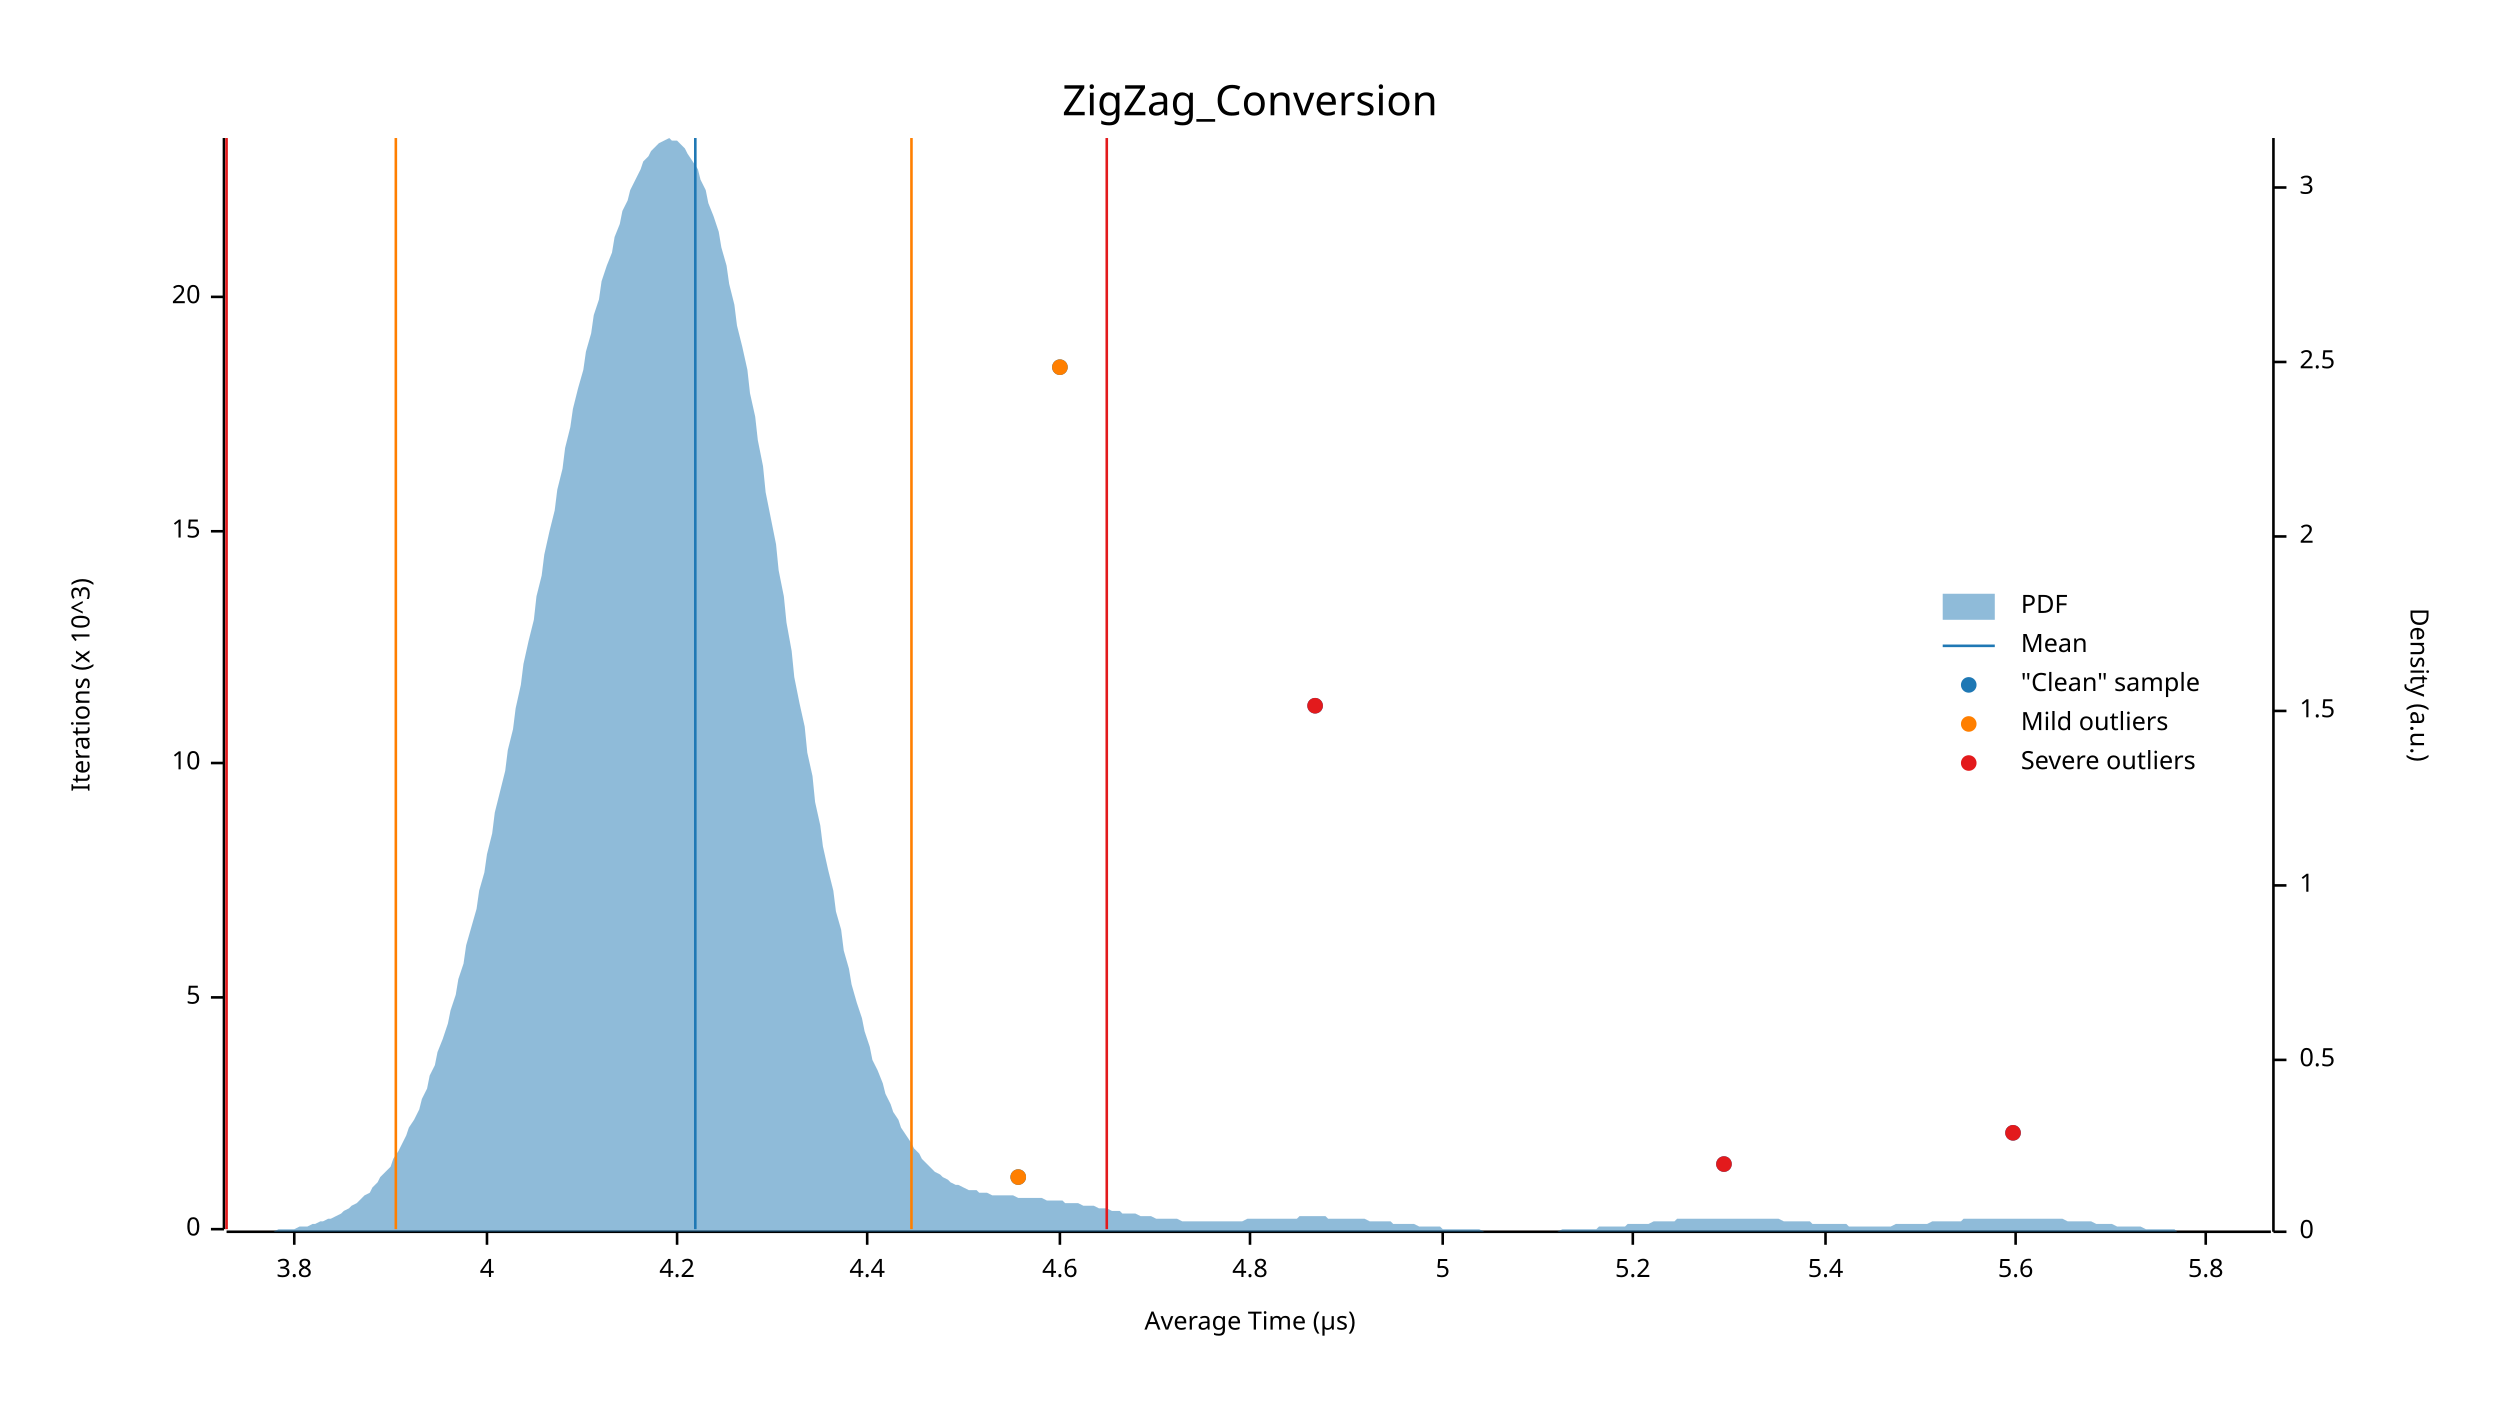
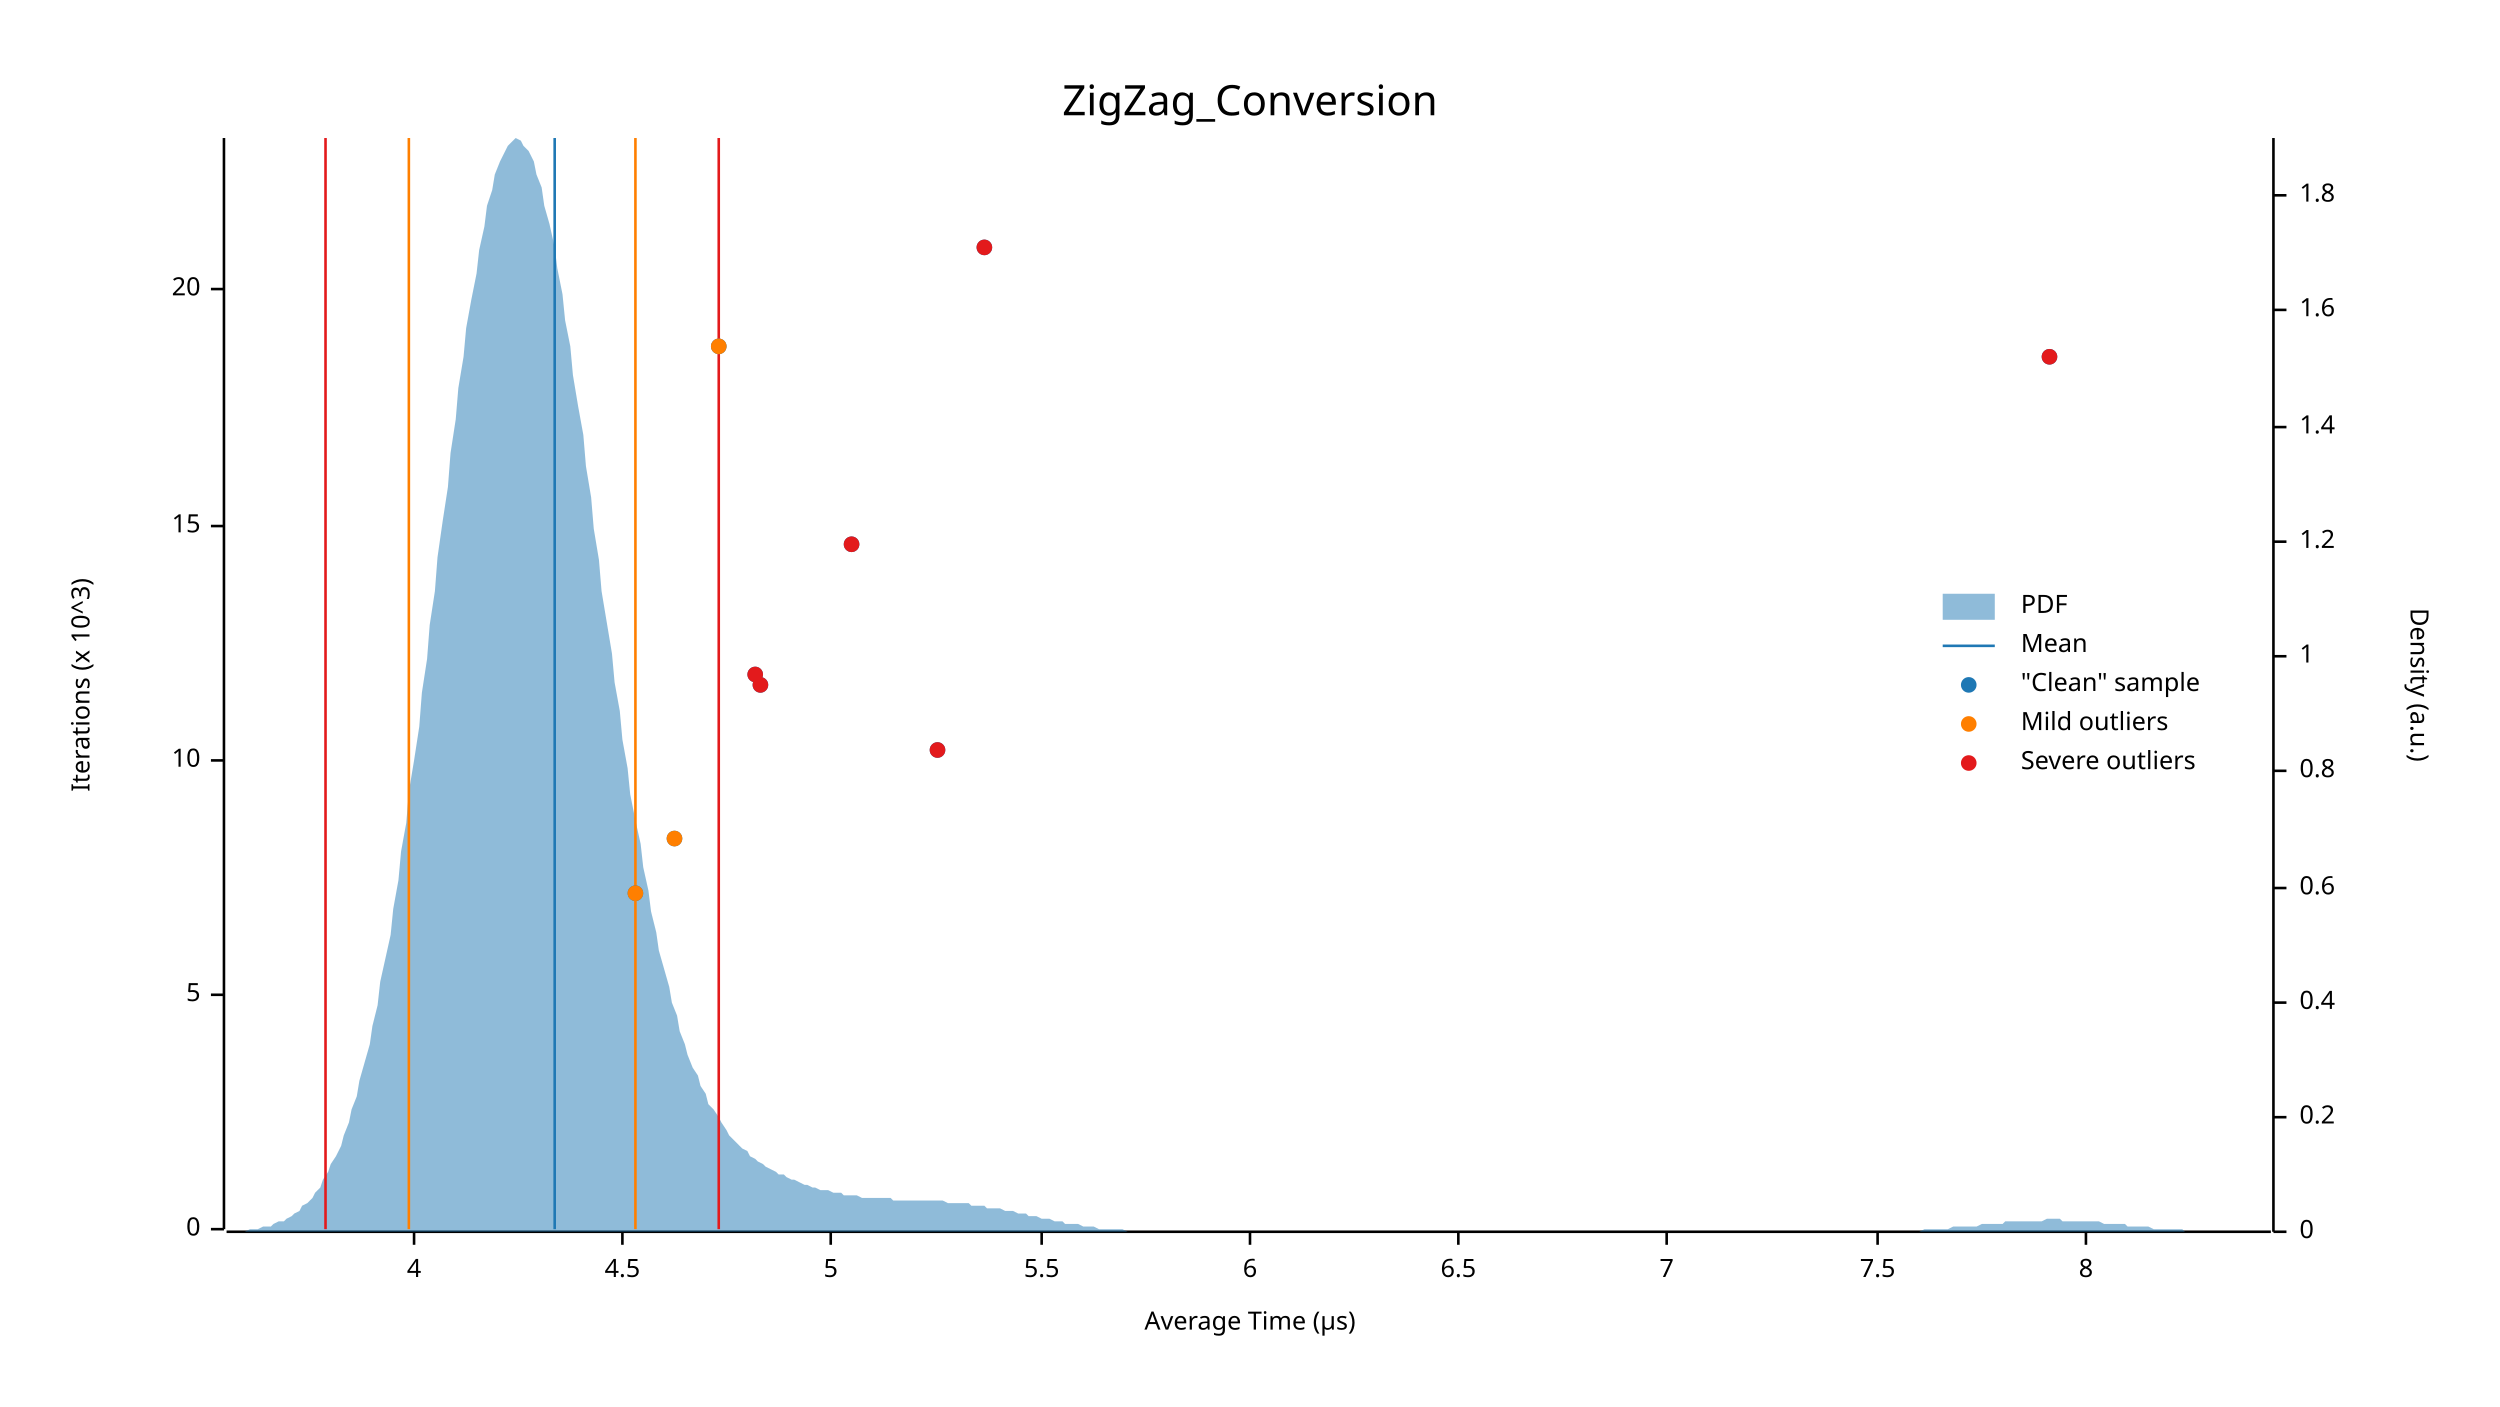
<svg xmlns="http://www.w3.org/2000/svg" width="960" height="540" viewBox="0 0 960 540">
  <text x="480" y="32" dy="0.76em" text-anchor="middle" font-family="sans-serif" font-size="16.129" opacity="1" fill="#000000">
ZigZag_Conversion
</text>
  <text x="27" y="263" dy="0.76em" text-anchor="middle" font-family="sans-serif" font-size="9.677" opacity="1" fill="#000000" transform="rotate(270, 27, 263)">
Iterations (x 10^3)
</text>
  <text x="480" y="513" dy="-0.5ex" text-anchor="middle" font-family="sans-serif" font-size="9.677" opacity="1" fill="#000000">
Average Time (µs)
</text>
  <polyline fill="none" opacity="1" stroke="#000000" stroke-width="1" points="86,53 86,472 " />
  <text x="77" y="472" dy="0.5ex" text-anchor="end" font-family="sans-serif" font-size="9.677" opacity="1" fill="#000000">
0
</text>
  <polyline fill="none" opacity="1" stroke="#000000" stroke-width="1" points="81,472 86,472 " />
-   <text x="77" y="383" dy="0.5ex" text-anchor="end" font-family="sans-serif" font-size="9.677" opacity="1" fill="#000000">
+   <text x="77" y="382" dy="0.5ex" text-anchor="end" font-family="sans-serif" font-size="9.677" opacity="1" fill="#000000">
5
</text>
-   <polyline fill="none" opacity="1" stroke="#000000" stroke-width="1" points="81,383 86,383 " />
-   <text x="77" y="293" dy="0.5ex" text-anchor="end" font-family="sans-serif" font-size="9.677" opacity="1" fill="#000000">
+   <polyline fill="none" opacity="1" stroke="#000000" stroke-width="1" points="81,382 86,382 " />
+   <text x="77" y="292" dy="0.5ex" text-anchor="end" font-family="sans-serif" font-size="9.677" opacity="1" fill="#000000">
10
</text>
-   <polyline fill="none" opacity="1" stroke="#000000" stroke-width="1" points="81,293 86,293 " />
-   <text x="77" y="204" dy="0.5ex" text-anchor="end" font-family="sans-serif" font-size="9.677" opacity="1" fill="#000000">
+   <polyline fill="none" opacity="1" stroke="#000000" stroke-width="1" points="81,292 86,292 " />
+   <text x="77" y="202" dy="0.5ex" text-anchor="end" font-family="sans-serif" font-size="9.677" opacity="1" fill="#000000">
15
</text>
-   <polyline fill="none" opacity="1" stroke="#000000" stroke-width="1" points="81,204 86,204 " />
-   <text x="77" y="114" dy="0.5ex" text-anchor="end" font-family="sans-serif" font-size="9.677" opacity="1" fill="#000000">
+   <polyline fill="none" opacity="1" stroke="#000000" stroke-width="1" points="81,202 86,202 " />
+   <text x="77" y="111" dy="0.5ex" text-anchor="end" font-family="sans-serif" font-size="9.677" opacity="1" fill="#000000">
20
</text>
-   <polyline fill="none" opacity="1" stroke="#000000" stroke-width="1" points="81,114 86,114 " />
+   <polyline fill="none" opacity="1" stroke="#000000" stroke-width="1" points="81,111 86,111 " />
  <polyline fill="none" opacity="1" stroke="#000000" stroke-width="1" points="87,473 872,473 " />
-   <text x="113" y="483" dy="0.76em" text-anchor="middle" font-family="sans-serif" font-size="9.677" opacity="1" fill="#000000">
- 3.8
- </text>
-   <polyline fill="none" opacity="1" stroke="#000000" stroke-width="1" points="113,473 113,478 " />
-   <text x="187" y="483" dy="0.76em" text-anchor="middle" font-family="sans-serif" font-size="9.677" opacity="1" fill="#000000">
+   <text x="159" y="483" dy="0.76em" text-anchor="middle" font-family="sans-serif" font-size="9.677" opacity="1" fill="#000000">
4
</text>
-   <polyline fill="none" opacity="1" stroke="#000000" stroke-width="1" points="187,473 187,478 " />
-   <text x="260" y="483" dy="0.76em" text-anchor="middle" font-family="sans-serif" font-size="9.677" opacity="1" fill="#000000">
- 4.2
+   <polyline fill="none" opacity="1" stroke="#000000" stroke-width="1" points="159,473 159,478 " />
+   <text x="239" y="483" dy="0.76em" text-anchor="middle" font-family="sans-serif" font-size="9.677" opacity="1" fill="#000000">
+ 4.5
</text>
-   <polyline fill="none" opacity="1" stroke="#000000" stroke-width="1" points="260,473 260,478 " />
-   <text x="333" y="483" dy="0.76em" text-anchor="middle" font-family="sans-serif" font-size="9.677" opacity="1" fill="#000000">
- 4.4
+   <polyline fill="none" opacity="1" stroke="#000000" stroke-width="1" points="239,473 239,478 " />
+   <text x="319" y="483" dy="0.76em" text-anchor="middle" font-family="sans-serif" font-size="9.677" opacity="1" fill="#000000">
+ 5
</text>
-   <polyline fill="none" opacity="1" stroke="#000000" stroke-width="1" points="333,473 333,478 " />
-   <text x="407" y="483" dy="0.76em" text-anchor="middle" font-family="sans-serif" font-size="9.677" opacity="1" fill="#000000">
- 4.6
+   <polyline fill="none" opacity="1" stroke="#000000" stroke-width="1" points="319,473 319,478 " />
+   <text x="400" y="483" dy="0.76em" text-anchor="middle" font-family="sans-serif" font-size="9.677" opacity="1" fill="#000000">
+ 5.5
</text>
-   <polyline fill="none" opacity="1" stroke="#000000" stroke-width="1" points="407,473 407,478 " />
+   <polyline fill="none" opacity="1" stroke="#000000" stroke-width="1" points="400,473 400,478 " />
  <text x="480" y="483" dy="0.76em" text-anchor="middle" font-family="sans-serif" font-size="9.677" opacity="1" fill="#000000">
- 4.8
+ 6
</text>
  <polyline fill="none" opacity="1" stroke="#000000" stroke-width="1" points="480,473 480,478 " />
-   <text x="554" y="483" dy="0.76em" text-anchor="middle" font-family="sans-serif" font-size="9.677" opacity="1" fill="#000000">
- 5
+   <text x="560" y="483" dy="0.76em" text-anchor="middle" font-family="sans-serif" font-size="9.677" opacity="1" fill="#000000">
+ 6.5
</text>
-   <polyline fill="none" opacity="1" stroke="#000000" stroke-width="1" points="554,473 554,478 " />
-   <text x="627" y="483" dy="0.76em" text-anchor="middle" font-family="sans-serif" font-size="9.677" opacity="1" fill="#000000">
- 5.2
+   <polyline fill="none" opacity="1" stroke="#000000" stroke-width="1" points="560,473 560,478 " />
+   <text x="640" y="483" dy="0.76em" text-anchor="middle" font-family="sans-serif" font-size="9.677" opacity="1" fill="#000000">
+ 7
</text>
-   <polyline fill="none" opacity="1" stroke="#000000" stroke-width="1" points="627,473 627,478 " />
-   <text x="701" y="483" dy="0.76em" text-anchor="middle" font-family="sans-serif" font-size="9.677" opacity="1" fill="#000000">
- 5.4
+   <polyline fill="none" opacity="1" stroke="#000000" stroke-width="1" points="640,473 640,478 " />
+   <text x="721" y="483" dy="0.76em" text-anchor="middle" font-family="sans-serif" font-size="9.677" opacity="1" fill="#000000">
+ 7.5
</text>
-   <polyline fill="none" opacity="1" stroke="#000000" stroke-width="1" points="701,473 701,478 " />
-   <text x="774" y="483" dy="0.76em" text-anchor="middle" font-family="sans-serif" font-size="9.677" opacity="1" fill="#000000">
- 5.6
+   <polyline fill="none" opacity="1" stroke="#000000" stroke-width="1" points="721,473 721,478 " />
+   <text x="801" y="483" dy="0.76em" text-anchor="middle" font-family="sans-serif" font-size="9.677" opacity="1" fill="#000000">
+ 8
</text>
-   <polyline fill="none" opacity="1" stroke="#000000" stroke-width="1" points="774,473 774,478 " />
-   <text x="847" y="483" dy="0.76em" text-anchor="middle" font-family="sans-serif" font-size="9.677" opacity="1" fill="#000000">
- 5.8
- </text>
-   <polyline fill="none" opacity="1" stroke="#000000" stroke-width="1" points="847,473 847,478 " />
+   <polyline fill="none" opacity="1" stroke="#000000" stroke-width="1" points="801,473 801,478 " />
  <text x="933" y="263" dy="0.76em" text-anchor="middle" font-family="sans-serif" font-size="9.677" opacity="1" fill="#000000" transform="rotate(90, 933, 263)">
Density (a.u.)
</text>
  <polyline fill="none" opacity="1" stroke="#000000" stroke-width="1" points="873,53 873,473 " />
  <text x="883" y="473" dy="0.5ex" text-anchor="start" font-family="sans-serif" font-size="9.677" opacity="1" fill="#000000">
0
</text>
  <polyline fill="none" opacity="1" stroke="#000000" stroke-width="1" points="873,473 878,473 " />
-   <text x="883" y="407" dy="0.5ex" text-anchor="start" font-family="sans-serif" font-size="9.677" opacity="1" fill="#000000">
- 0.5
+   <text x="883" y="429" dy="0.5ex" text-anchor="start" font-family="sans-serif" font-size="9.677" opacity="1" fill="#000000">
+ 0.2
</text>
-   <polyline fill="none" opacity="1" stroke="#000000" stroke-width="1" points="873,407 878,407 " />
-   <text x="883" y="340" dy="0.5ex" text-anchor="start" font-family="sans-serif" font-size="9.677" opacity="1" fill="#000000">
+   <polyline fill="none" opacity="1" stroke="#000000" stroke-width="1" points="873,429 878,429 " />
+   <text x="883" y="385" dy="0.5ex" text-anchor="start" font-family="sans-serif" font-size="9.677" opacity="1" fill="#000000">
+ 0.4
+ </text>
+   <polyline fill="none" opacity="1" stroke="#000000" stroke-width="1" points="873,385 878,385 " />
+   <text x="883" y="341" dy="0.5ex" text-anchor="start" font-family="sans-serif" font-size="9.677" opacity="1" fill="#000000">
+ 0.6
+ </text>
+   <polyline fill="none" opacity="1" stroke="#000000" stroke-width="1" points="873,341 878,341 " />
+   <text x="883" y="296" dy="0.5ex" text-anchor="start" font-family="sans-serif" font-size="9.677" opacity="1" fill="#000000">
+ 0.8
+ </text>
+   <polyline fill="none" opacity="1" stroke="#000000" stroke-width="1" points="873,296 878,296 " />
+   <text x="883" y="252" dy="0.5ex" text-anchor="start" font-family="sans-serif" font-size="9.677" opacity="1" fill="#000000">
1
</text>
-   <polyline fill="none" opacity="1" stroke="#000000" stroke-width="1" points="873,340 878,340 " />
-   <text x="883" y="273" dy="0.5ex" text-anchor="start" font-family="sans-serif" font-size="9.677" opacity="1" fill="#000000">
- 1.5
+   <polyline fill="none" opacity="1" stroke="#000000" stroke-width="1" points="873,252 878,252 " />
+   <text x="883" y="208" dy="0.5ex" text-anchor="start" font-family="sans-serif" font-size="9.677" opacity="1" fill="#000000">
+ 1.2
</text>
-   <polyline fill="none" opacity="1" stroke="#000000" stroke-width="1" points="873,273 878,273 " />
-   <text x="883" y="206" dy="0.5ex" text-anchor="start" font-family="sans-serif" font-size="9.677" opacity="1" fill="#000000">
- 2
+   <polyline fill="none" opacity="1" stroke="#000000" stroke-width="1" points="873,208 878,208 " />
+   <text x="883" y="164" dy="0.5ex" text-anchor="start" font-family="sans-serif" font-size="9.677" opacity="1" fill="#000000">
+ 1.4
</text>
-   <polyline fill="none" opacity="1" stroke="#000000" stroke-width="1" points="873,206 878,206 " />
-   <text x="883" y="139" dy="0.5ex" text-anchor="start" font-family="sans-serif" font-size="9.677" opacity="1" fill="#000000">
- 2.5
+   <polyline fill="none" opacity="1" stroke="#000000" stroke-width="1" points="873,164 878,164 " />
+   <text x="883" y="119" dy="0.5ex" text-anchor="start" font-family="sans-serif" font-size="9.677" opacity="1" fill="#000000">
+ 1.6
</text>
-   <polyline fill="none" opacity="1" stroke="#000000" stroke-width="1" points="873,139 878,139 " />
-   <text x="883" y="72" dy="0.5ex" text-anchor="start" font-family="sans-serif" font-size="9.677" opacity="1" fill="#000000">
- 3
+   <polyline fill="none" opacity="1" stroke="#000000" stroke-width="1" points="873,119 878,119 " />
+   <text x="883" y="75" dy="0.5ex" text-anchor="start" font-family="sans-serif" font-size="9.677" opacity="1" fill="#000000">
+ 1.8
</text>
-   <polyline fill="none" opacity="1" stroke="#000000" stroke-width="1" points="873,72 878,72 " />
-   <polygon opacity="0.5" fill="#1F78B4" points="87,473 88,473 90,473 91,473 93,473 94,473 96,473 98,473 99,473 101,473 102,473 104,473 105,473 107,472 109,472 110,472 112,472 113,472 115,471 116,471 118,471 120,470 121,470 123,469 124,469 126,468 127,468 129,467 131,466 132,465 134,464 135,463 137,462 138,461 140,459 142,458 143,456 145,454 146,452 148,450 150,448 151,445 153,442 154,440 156,436 157,433 159,430 161,426 162,422 164,418 165,413 167,409 168,404 170,399 172,393 173,388 175,382 176,376 178,370 179,363 181,356 183,349 184,342 186,335 187,328 189,320 190,312 192,304 194,296 195,288 197,280 198,272 200,263 201,255 203,246 205,238 206,229 208,221 209,213 211,204 213,196 214,188 216,180 217,172 219,164 220,157 222,149 224,142 225,135 227,128 228,121 230,115 231,108 233,102 235,97 236,91 238,86 239,81 241,77 242,73 244,69 246,65 247,62 249,60 250,58 252,56 253,55 255,54 257,53 258,54 260,54 261,55 263,57 264,59 266,62 268,65 269,69 271,73 272,78 274,83 276,89 277,95 279,102 280,109 282,117 283,125 285,133 287,142 288,151 290,160 291,169 293,179 294,189 296,199 298,209 299,219 301,229 302,239 304,250 305,260 307,270 309,279 310,289 312,298 313,308 315,317 316,325 318,334 320,342 321,350 323,357 324,365 326,372 327,378 329,385 331,391 332,396 334,402 335,407 337,411 339,416 340,420 342,424 343,427 345,430 346,433 348,436 350,439 351,441 353,443 354,445 356,447 357,448 359,450 361,451 362,452 364,453 365,454 367,455 368,455 370,456 372,457 373,457 375,457 376,458 378,458 379,458 381,459 383,459 384,459 386,459 387,459 389,459 391,460 392,460 394,460 395,460 397,460 398,460 400,460 402,461 403,461 405,461 406,461 408,461 409,462 411,462 413,462 414,462 416,463 417,463 419,463 420,463 422,464 424,464 425,464 427,465 428,465 430,465 431,466 433,466 435,466 436,466 438,467 439,467 441,467 442,467 444,468 446,468 447,468 449,468 450,468 452,468 454,469 455,469 457,469 458,469 460,469 461,469 463,469 465,469 466,469 468,469 469,469 471,469 472,469 474,469 476,469 477,469 479,468 480,468 482,468 483,468 485,468 487,468 488,468 490,468 491,468 493,468 494,468 496,468 498,468 499,467 501,467 502,467 504,467 505,467 507,467 509,467 510,468 512,468 513,468 515,468 517,468 518,468 520,468 521,468 523,468 524,468 526,469 528,469 529,469 531,469 532,469 534,469 535,470 537,470 539,470 540,470 542,470 543,470 545,471 546,471 548,471 550,471 551,471 553,471 554,472 556,472 557,472 559,472 561,472 562,472 564,472 565,472 567,472 568,472 570,473 572,473 573,473 575,473 576,473 578,473 580,473 581,473 583,473 584,473 586,473 587,473 589,473 591,473 592,473 594,473 595,473 597,473 598,473 600,472 602,472 603,472 605,472 606,472 608,472 609,472 611,472 613,472 614,471 616,471 617,471 619,471 620,471 622,471 624,471 625,470 627,470 628,470 630,470 632,470 633,470 635,469 636,469 638,469 639,469 641,469 643,469 644,468 646,468 647,468 649,468 650,468 652,468 654,468 655,468 657,468 658,468 660,468 661,468 663,468 665,468 666,468 668,468 669,468 671,468 672,468 674,468 676,468 677,468 679,468 680,468 682,468 683,468 685,469 687,469 688,469 690,469 691,469 693,469 695,469 696,470 698,470 699,470 701,470 702,470 704,470 706,470 707,470 709,470 710,471 712,471 713,471 715,471 717,471 718,471 720,471 721,471 723,471 724,471 726,471 728,470 729,470 731,470 732,470 734,470 735,470 737,470 739,470 740,470 742,469 743,469 745,469 746,469 748,469 750,469 751,469 753,469 754,468 756,468 758,468 759,468 761,468 762,468 764,468 765,468 767,468 769,468 770,468 772,468 773,468 775,468 776,468 778,468 780,468 781,468 783,468 784,468 786,468 787,468 789,468 791,468 792,468 794,469 795,469 797,469 798,469 800,469 802,469 803,469 805,470 806,470 808,470 809,470 811,470 813,471 814,471 816,471 817,471 819,471 821,471 822,471 824,472 825,472 827,472 828,472 830,472 832,472 833,472 835,472 836,473 838,473 839,473 841,473 843,473 844,473 846,473 847,473 849,473 850,473 852,473 854,473 855,473 857,473 858,473 860,473 861,473 863,473 865,473 866,473 868,473 869,473 871,473 873,473 873,473 87,473 " />
-   <polyline fill="none" opacity="1" stroke="#1F78B4" stroke-width="1" points="267,472 267,53 " />
-   <polyline fill="none" opacity="1" stroke="#FF7F00" stroke-width="1" points="152,472 152,53 " />
-   <polyline fill="none" opacity="1" stroke="#FF7F00" stroke-width="1" points="350,472 350,53 " />
-   <polyline fill="none" opacity="1" stroke="#E31A1C" stroke-width="1" points="87,472 87,53 " />
-   <polyline fill="none" opacity="1" stroke="#E31A1C" stroke-width="1" points="425,472 425,53 " />
-   <circle cx="391" cy="452" r="3" opacity="1" fill="#1F78B4" stroke="none" stroke-width="1" />
-   <circle cx="662" cy="447" r="3" opacity="1" fill="#1F78B4" stroke="none" stroke-width="1" />
-   <circle cx="773" cy="435" r="3" opacity="1" fill="#1F78B4" stroke="none" stroke-width="1" />
-   <circle cx="505" cy="271" r="3" opacity="1" fill="#1F78B4" stroke="none" stroke-width="1" />
-   <circle cx="407" cy="141" r="3" opacity="1" fill="#1F78B4" stroke="none" stroke-width="1" />
-   <circle cx="391" cy="452" r="3" opacity="1" fill="#FF7F00" stroke="none" stroke-width="1" />
-   <circle cx="407" cy="141" r="3" opacity="1" fill="#FF7F00" stroke="none" stroke-width="1" />
-   <circle cx="662" cy="447" r="3" opacity="1" fill="#E31A1C" stroke="none" stroke-width="1" />
-   <circle cx="773" cy="435" r="3" opacity="1" fill="#E31A1C" stroke="none" stroke-width="1" />
-   <circle cx="505" cy="271" r="3" opacity="1" fill="#E31A1C" stroke="none" stroke-width="1" />
+   <polyline fill="none" opacity="1" stroke="#000000" stroke-width="1" points="873,75 878,75 " />
+   <polygon opacity="0.5" fill="#1F78B4" points="87,473 88,473 90,473 91,473 93,473 94,473 96,472 98,472 99,472 101,471 102,471 104,471 105,470 107,469 109,469 110,468 112,467 113,466 115,465 116,463 118,462 120,460 121,458 123,456 124,453 126,450 127,447 129,444 131,440 132,436 134,431 135,426 137,421 138,415 140,408 142,401 143,394 145,386 146,377 148,368 150,359 151,349 153,338 154,327 156,316 157,304 159,292 161,279 162,266 164,253 165,240 167,227 168,214 170,200 172,187 173,174 175,161 176,149 178,137 179,126 181,115 183,105 184,96 186,87 187,79 189,73 190,67 192,62 194,58 195,56 197,54 198,53 200,54 201,56 203,58 205,62 206,67 208,72 209,79 211,86 213,95 214,103 216,113 217,123 219,133 220,144 222,156 224,167 225,179 227,191 228,203 230,215 231,227 233,239 235,251 236,262 238,273 239,284 241,295 242,305 244,315 246,324 247,333 249,342 250,350 252,358 253,365 255,372 257,379 258,385 260,390 261,396 263,401 264,405 266,410 268,413 269,417 271,420 272,424 274,426 276,429 277,431 279,434 280,436 282,438 283,439 285,441 287,442 288,444 290,445 291,446 293,447 294,448 296,449 298,450 299,451 301,451 302,452 304,453 305,453 307,454 309,455 310,455 312,456 313,456 315,457 316,457 318,457 320,458 321,458 323,458 324,459 326,459 327,459 329,459 331,460 332,460 334,460 335,460 337,460 339,460 340,460 342,460 343,461 345,461 346,461 348,461 350,461 351,461 353,461 354,461 356,461 357,461 359,461 361,461 362,461 364,462 365,462 367,462 368,462 370,462 372,462 373,463 375,463 376,463 378,463 379,464 381,464 383,464 384,464 386,465 387,465 389,465 391,466 392,466 394,466 395,467 397,467 398,467 400,468 402,468 403,468 405,469 406,469 408,469 409,470 411,470 413,470 414,470 416,471 417,471 419,471 420,471 422,472 424,472 425,472 427,472 428,472 430,472 431,472 433,473 435,473 436,473 438,473 439,473 441,473 442,473 444,473 446,473 447,473 449,473 450,473 452,473 454,473 455,473 457,473 458,473 460,473 461,473 463,473 465,473 466,473 468,473 469,473 471,473 472,473 474,473 476,473 477,473 479,473 480,473 482,473 483,473 485,473 487,473 488,473 490,473 491,473 493,473 494,473 496,473 498,473 499,473 501,473 502,473 504,473 505,473 507,473 509,473 510,473 512,473 513,473 515,473 517,473 518,473 520,473 521,473 523,473 524,473 526,473 528,473 529,473 531,473 532,473 534,473 535,473 537,473 539,473 540,473 542,473 543,473 545,473 546,473 548,473 550,473 551,473 553,473 554,473 556,473 557,473 559,473 561,473 562,473 564,473 565,473 567,473 568,473 570,473 572,473 573,473 575,473 576,473 578,473 580,473 581,473 583,473 584,473 586,473 587,473 589,473 591,473 592,473 594,473 595,473 597,473 598,473 600,473 602,473 603,473 605,473 606,473 608,473 609,473 611,473 613,473 614,473 616,473 617,473 619,473 620,473 622,473 624,473 625,473 627,473 628,473 630,473 632,473 633,473 635,473 636,473 638,473 639,473 641,473 643,473 644,473 646,473 647,473 649,473 650,473 652,473 654,473 655,473 657,473 658,473 660,473 661,473 663,473 665,473 666,473 668,473 669,473 671,473 672,473 674,473 676,473 677,473 679,473 680,473 682,473 683,473 685,473 687,473 688,473 690,473 691,473 693,473 695,473 696,473 698,473 699,473 701,473 702,473 704,473 706,473 707,473 709,473 710,473 712,473 713,473 715,473 717,473 718,473 720,473 721,473 723,473 724,473 726,473 728,473 729,473 731,473 732,473 734,473 735,473 737,473 739,472 740,472 742,472 743,472 745,472 746,472 748,472 750,471 751,471 753,471 754,471 756,471 758,471 759,471 761,470 762,470 764,470 765,470 767,470 769,470 770,469 772,469 773,469 775,469 776,469 778,469 780,469 781,469 783,469 784,469 786,468 787,468 789,468 791,468 792,469 794,469 795,469 797,469 798,469 800,469 802,469 803,469 805,469 806,469 808,470 809,470 811,470 813,470 814,470 816,470 817,471 819,471 821,471 822,471 824,471 825,471 827,472 828,472 830,472 832,472 833,472 835,472 836,472 838,472 839,473 841,473 843,473 844,473 846,473 847,473 849,473 850,473 852,473 854,473 855,473 857,473 858,473 860,473 861,473 863,473 865,473 866,473 868,473 869,473 871,473 873,473 873,473 87,473 " />
+   <polyline fill="none" opacity="1" stroke="#1F78B4" stroke-width="1" points="213,472 213,53 " />
+   <polyline fill="none" opacity="1" stroke="#FF7F00" stroke-width="1" points="157,472 157,53 " />
+   <polyline fill="none" opacity="1" stroke="#FF7F00" stroke-width="1" points="244,472 244,53 " />
+   <polyline fill="none" opacity="1" stroke="#E31A1C" stroke-width="1" points="125,472 125,53 " />
+   <polyline fill="none" opacity="1" stroke="#E31A1C" stroke-width="1" points="276,472 276,53 " />
+   <circle cx="244" cy="343" r="3" opacity="1" fill="#1F78B4" stroke="none" stroke-width="1" />
+   <circle cx="259" cy="322" r="3" opacity="1" fill="#1F78B4" stroke="none" stroke-width="1" />
+   <circle cx="360" cy="288" r="3" opacity="1" fill="#1F78B4" stroke="none" stroke-width="1" />
+   <circle cx="292" cy="263" r="3" opacity="1" fill="#1F78B4" stroke="none" stroke-width="1" />
+   <circle cx="290" cy="259" r="3" opacity="1" fill="#1F78B4" stroke="none" stroke-width="1" />
+   <circle cx="327" cy="209" r="3" opacity="1" fill="#1F78B4" stroke="none" stroke-width="1" />
+   <circle cx="787" cy="137" r="3" opacity="1" fill="#1F78B4" stroke="none" stroke-width="1" />
+   <circle cx="276" cy="133" r="3" opacity="1" fill="#1F78B4" stroke="none" stroke-width="1" />
+   <circle cx="378" cy="95" r="3" opacity="1" fill="#1F78B4" stroke="none" stroke-width="1" />
+   <circle cx="244" cy="343" r="3" opacity="1" fill="#FF7F00" stroke="none" stroke-width="1" />
+   <circle cx="259" cy="322" r="3" opacity="1" fill="#FF7F00" stroke="none" stroke-width="1" />
+   <circle cx="276" cy="133" r="3" opacity="1" fill="#FF7F00" stroke="none" stroke-width="1" />
+   <circle cx="360" cy="288" r="3" opacity="1" fill="#E31A1C" stroke="none" stroke-width="1" />
+   <circle cx="292" cy="263" r="3" opacity="1" fill="#E31A1C" stroke="none" stroke-width="1" />
+   <circle cx="290" cy="259" r="3" opacity="1" fill="#E31A1C" stroke="none" stroke-width="1" />
+   <circle cx="327" cy="209" r="3" opacity="1" fill="#E31A1C" stroke="none" stroke-width="1" />
+   <circle cx="787" cy="137" r="3" opacity="1" fill="#E31A1C" stroke="none" stroke-width="1" />
+   <circle cx="378" cy="95" r="3" opacity="1" fill="#E31A1C" stroke="none" stroke-width="1" />
  <text x="776" y="228" dy="0.76em" text-anchor="start" font-family="sans-serif" font-size="9.677" opacity="1" fill="#000000">
PDF
</text>
  <text x="776" y="243" dy="0.76em" text-anchor="start" font-family="sans-serif" font-size="9.677" opacity="1" fill="#000000">
Mean
</text>
  <text x="776" y="258" dy="0.76em" text-anchor="start" font-family="sans-serif" font-size="9.677" opacity="1" fill="#000000">
"Clean" sample
</text>
  <text x="776" y="273" dy="0.76em" text-anchor="start" font-family="sans-serif" font-size="9.677" opacity="1" fill="#000000">
Mild outliers
</text>
  <text x="776" y="288" dy="0.76em" text-anchor="start" font-family="sans-serif" font-size="9.677" opacity="1" fill="#000000">
Severe outliers
</text>
  <rect x="746" y="228" width="20" height="10" opacity="0.5" fill="#1F78B4" stroke="none" />
  <polyline fill="none" opacity="1" stroke="#1F78B4" stroke-width="1" points="746,248 766,248 " />
  <circle cx="756" cy="263" r="3" opacity="1" fill="#1F78B4" stroke="none" stroke-width="1" />
  <circle cx="756" cy="278" r="3" opacity="1" fill="#FF7F00" stroke="none" stroke-width="1" />
  <circle cx="756" cy="293" r="3" opacity="1" fill="#E31A1C" stroke="none" stroke-width="1" />
</svg>
